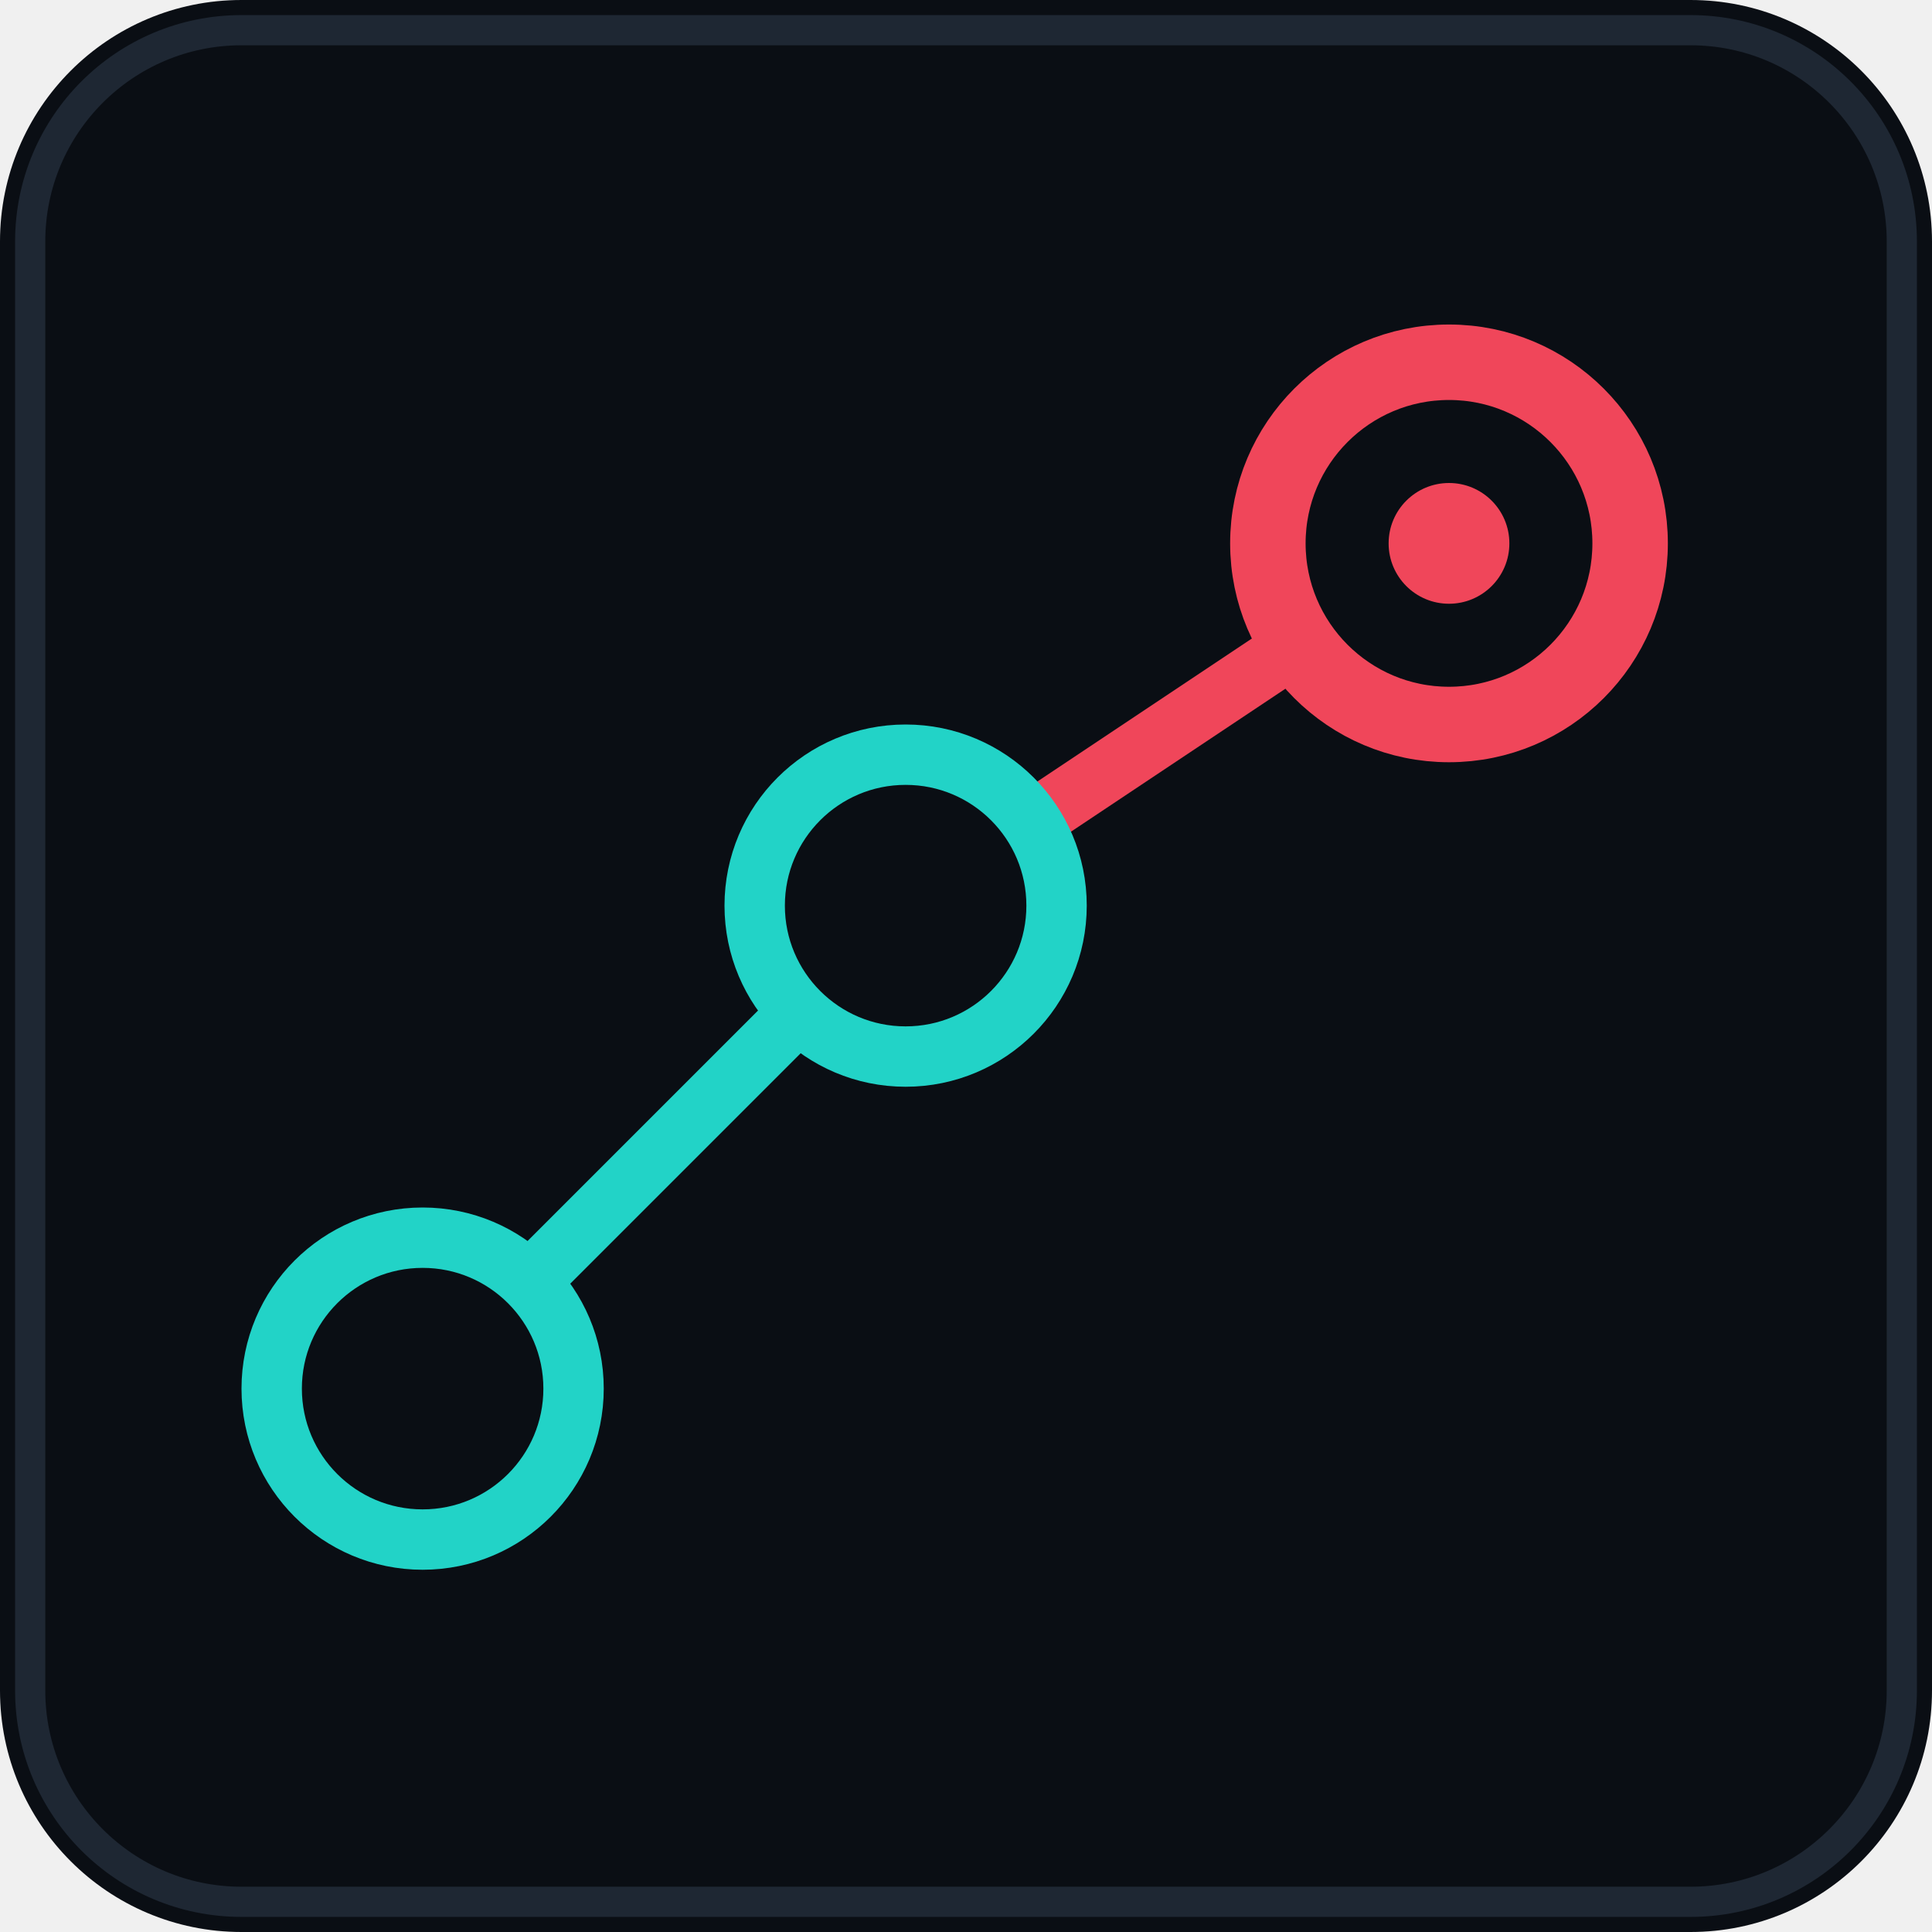
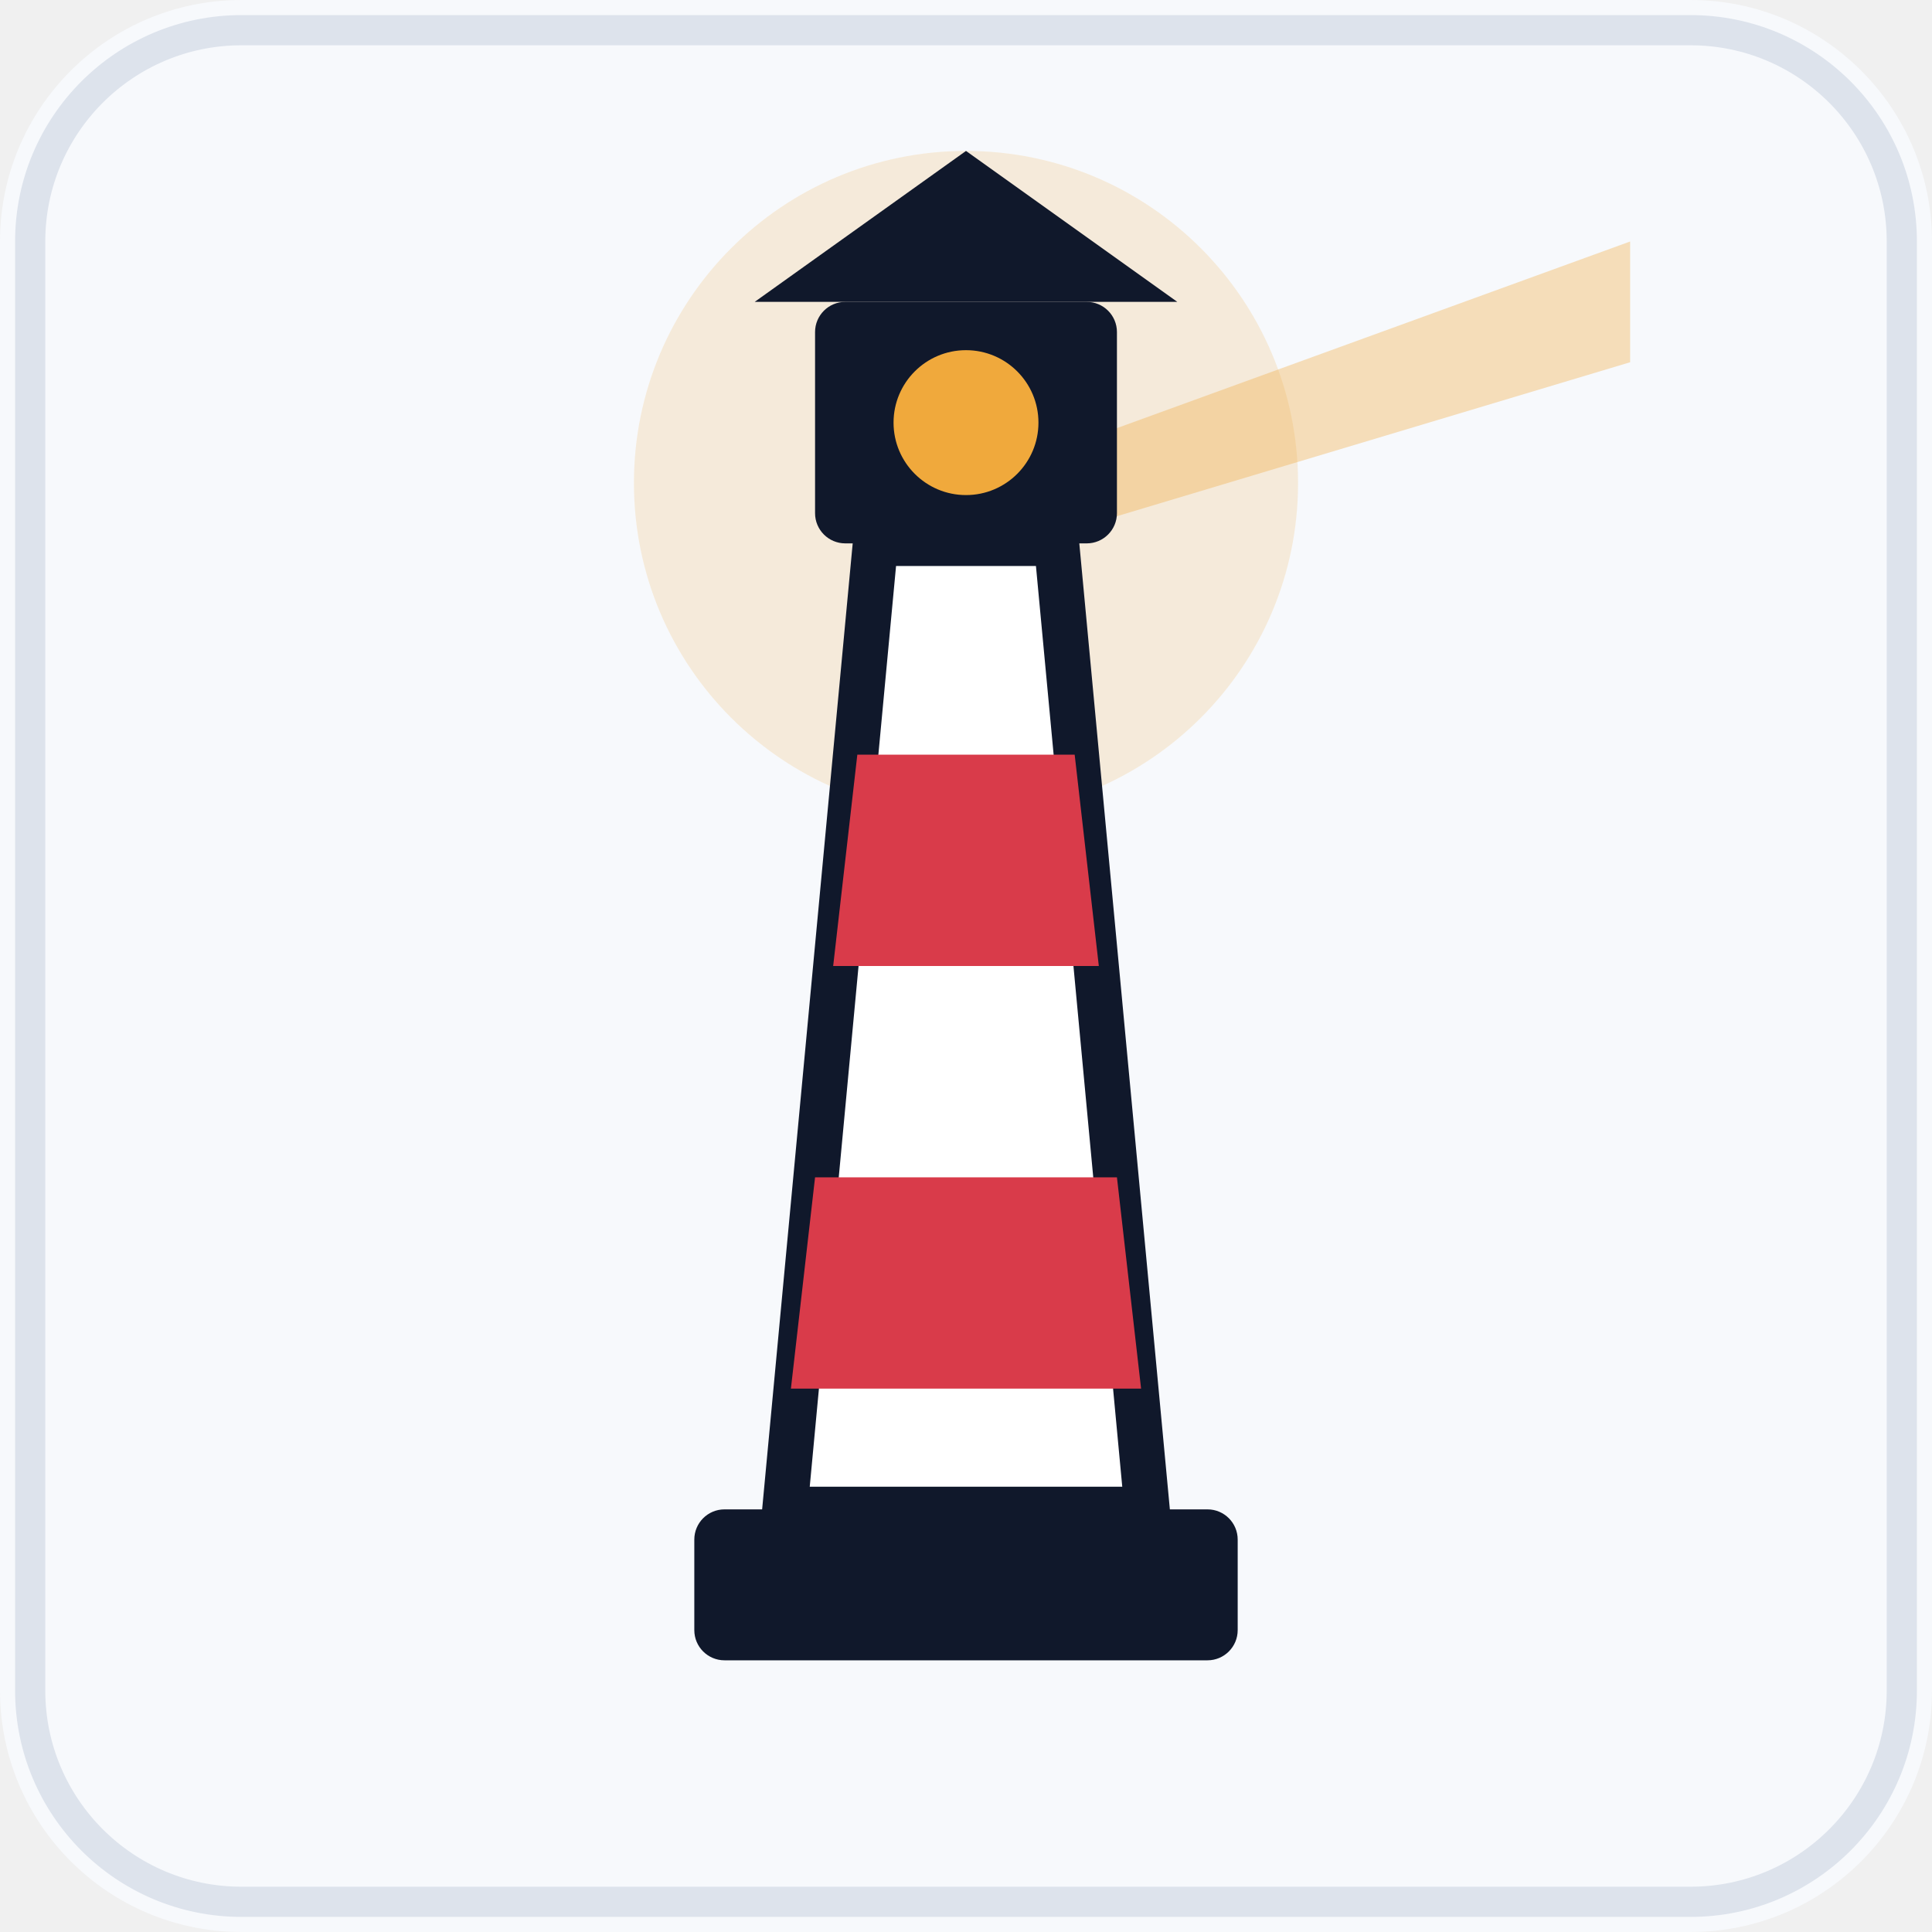
<svg xmlns="http://www.w3.org/2000/svg" width="64" height="64" viewBox="0 0 64 64">
-   <rect width="64" height="64" rx="8" fill="#0A0E14" />
-   <rect x="1" y="1" width="62" height="62" rx="7" fill="none" stroke="#1E2733" stroke-width="1" />
-   <line x1="14" y1="46" x2="30" y2="30" stroke="#22D3C7" stroke-width="2" />
-   <line x1="30" y1="30" x2="48" y2="18" stroke="#F0465A" stroke-width="2" />
-   <circle cx="14" cy="46" r="5" fill="#0A0E14" stroke="#22D3C7" stroke-width="2" />
-   <circle cx="30" cy="30" r="5" fill="#0A0E14" stroke="#22D3C7" stroke-width="2" />
-   <circle cx="48" cy="18" r="6" fill="#0A0E14" stroke="#F0465A" stroke-width="2.5" />
-   <circle cx="48" cy="18" r="2" fill="#F0465A" />
+   <rect width="64" height="64" rx="8" fill="#F7F9FC" />
+   <rect x="1" y="1" width="62" height="62" rx="7" fill="none" stroke="#DDE3EC" stroke-width="1" />
+   <circle cx="32" cy="16" r="11" fill="#F0A93C" opacity="0.18" />
+   <path d="M 32 16 L 54 8 L 54 12 L 34 18 Z" fill="#F0A93C" opacity="0.35" />
+   <rect x="27" y="10" width="10" height="8" rx="1" fill="#10182B" />
+   <circle cx="32" cy="14" r="2.4" fill="#F0A93C" />
+   <path d="M 25 10 L 32 5 L 39 10 Z" fill="#10182B" />
+   <path d="M 29 18 L 35 18 L 38 50 L 26 50 Z" fill="#FFFFFF" stroke="#10182B" stroke-width="1.5" />
+   <path d="M 28.4 25 L 35.6 25 L 36.4 32 L 27.6 32 Z" fill="#D93B4A" />
+   <path d="M 27 39 L 37 39 L 37.8 46 L 26.2 46 Z" fill="#D93B4A" />
+   <rect x="23" y="50" width="18" height="5" rx="1" fill="#10182B" />
</svg>
